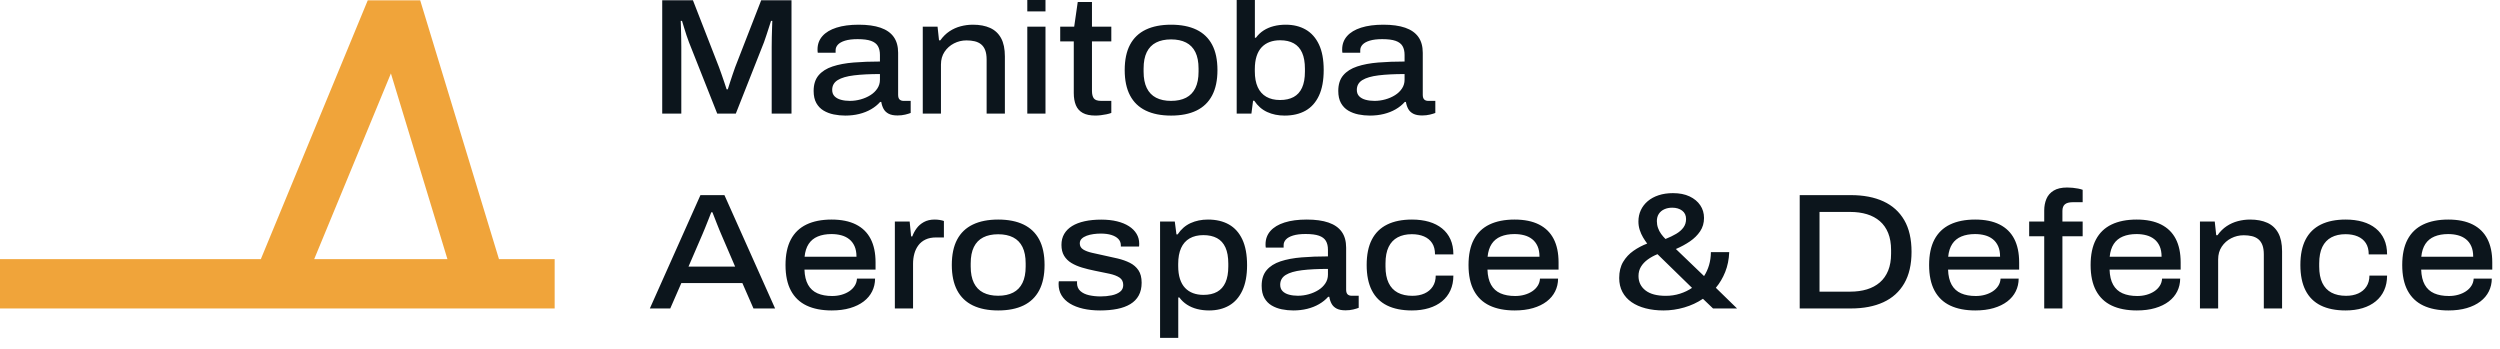
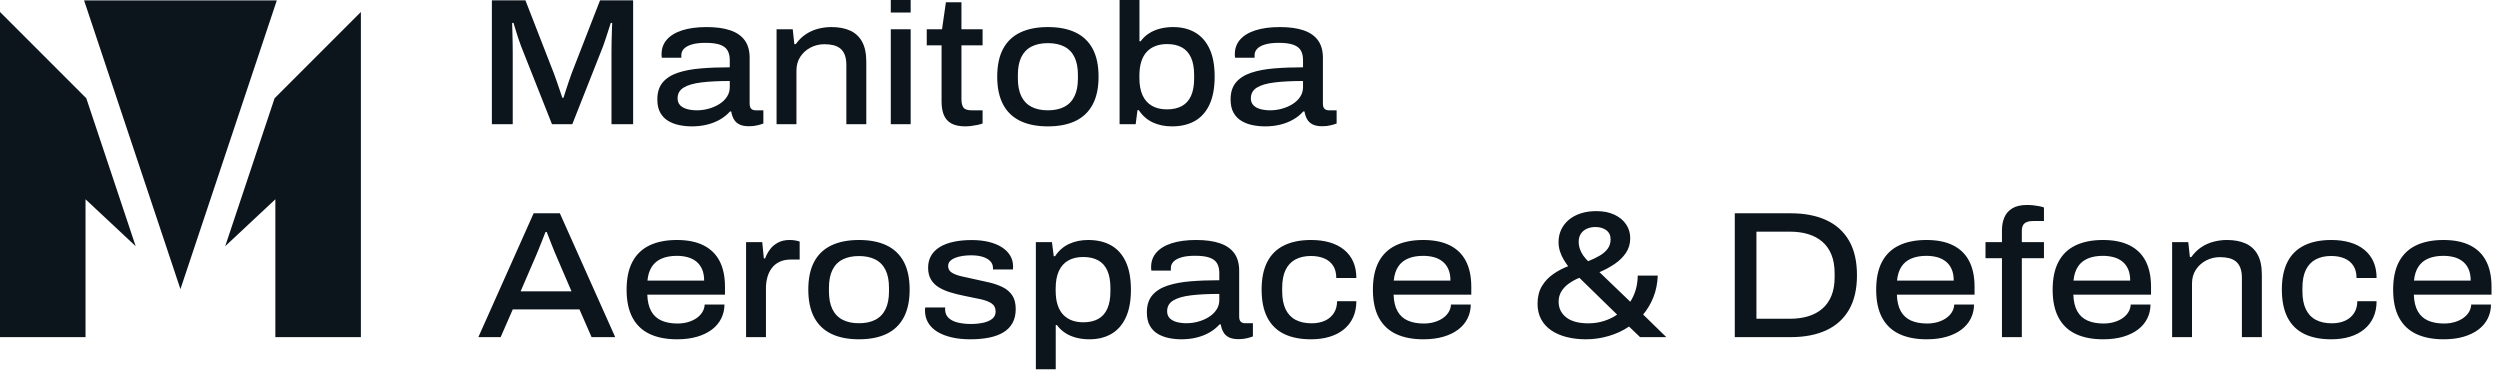
- <svg xmlns="http://www.w3.org/2000/svg" viewBox="0 0 1513.9 210.6" width="1514" height="211" role="img" aria-label="Manitoba Aerospace &amp; Defence">
-   <path fill="#F0A43A" d="M222.70,0.00 L157.95,156.74 L0.00,156.74 L0.00,186.60 L335.88,186.60 L335.88,156.74 L302.16,156.74 L254.45,0.00Z M270.95,156.74 L190.26,156.74 L236.72,44.27Z" />
-   <path fill="#0C151C" d="M401.015 68.6V-0.036H419.611L435.387 40.467Q436.035 42.176 436.882 44.632Q437.729 47.088 438.574 49.543Q439.419 51.997 440.02 53.912H440.723Q441.262 52.158 442.031 49.783Q442.8 47.408 443.639 44.933Q444.478 42.458 445.175 40.523L460.951 -0.036H479.299V68.6H467.302V28.342Q467.302 25.516 467.371 22.323Q467.441 19.13 467.543 16.435Q467.644 13.74 467.681 12.459H466.905Q466.511 13.738 465.743 16.082Q464.974 18.427 464.161 20.948Q463.347 23.47 462.648 25.375L445.582 68.6H434.327L417.224 25.415Q416.48 23.475 415.702 21.146Q414.923 18.816 414.235 16.505Q413.546 14.193 413.007 12.459H412.231Q412.32 14.407 412.383 17.217Q412.446 20.028 412.51 22.951Q412.574 25.873 412.574 28.342V68.6ZM511.857 69.8Q508.338 69.8 504.922 69.11Q501.506 68.42 498.738 66.775Q495.97 65.129 494.338 62.222Q492.707 59.314 492.707 54.867Q492.707 48.963 495.709 45.414Q498.711 41.865 504.144 40.062Q509.578 38.259 516.923 37.662Q524.268 37.065 532.854 37.065V33.084Q532.854 29.811 531.604 27.693Q530.354 25.574 527.429 24.542Q524.505 23.509 519.335 23.509Q514.73 23.509 511.767 24.417Q508.804 25.324 507.407 26.838Q506.009 28.352 506.009 30.252V31.745H495.211Q495.111 31.282 495.087 30.818Q495.063 30.354 495.063 29.727Q495.063 25.031 498.016 21.677Q500.969 18.322 506.552 16.543Q512.135 14.764 520.024 14.764Q527.927 14.764 533.213 16.588Q538.499 18.412 541.185 22.157Q543.87 25.902 543.87 31.784V57.219Q543.87 59.165 544.733 60.031Q545.596 60.897 547.207 60.897H551.474V68.211Q550.256 68.697 548.152 69.211Q546.047 69.725 543.49 69.725Q540.142 69.725 538.118 68.675Q536.094 67.625 535.071 65.765Q534.047 63.905 533.666 61.549H532.969Q530.715 64.108 527.472 65.981Q524.23 67.855 520.279 68.827Q516.329 69.8 511.857 69.8ZM514.61 60.897Q517.955 60.897 521.203 59.991Q524.451 59.086 527.077 57.437Q529.702 55.789 531.278 53.41Q532.854 51.031 532.854 48.112V44.65Q523.618 44.65 517.141 45.437Q510.664 46.223 507.302 48.294Q503.94 50.365 503.94 54.251Q503.94 56.646 505.375 58.106Q506.81 59.566 509.254 60.231Q511.697 60.897 514.61 60.897ZM558.789 68.6V15.964H567.745L568.636 24.234H569.42Q571.836 20.841 574.967 18.761Q578.097 16.681 581.741 15.722Q585.384 14.764 589.171 14.764Q595.253 14.764 599.572 16.72Q603.89 18.675 606.203 22.897Q608.516 27.118 608.516 34.008V68.6H597.461V35.874Q597.461 32.426 596.587 30.178Q595.714 27.931 594.097 26.631Q592.479 25.33 590.228 24.8Q587.976 24.269 585.27 24.269Q581.222 24.269 577.691 26.087Q574.16 27.904 571.983 31.171Q569.806 34.438 569.806 38.891V68.6ZM622.089 6.709V-3.736H633.106V6.709ZM622.089 68.6V15.964H633.106V68.6ZM663.328 69.787Q658.55 69.787 655.668 68.19Q652.786 66.592 651.51 63.526Q650.235 60.46 650.235 56.114V24.867H642.019V15.964H650.487L652.636 1.034H661.252V15.964H672.968V24.867H661.252V54.821Q661.252 57.838 662.362 59.368Q663.473 60.897 666.89 60.897H672.968V68.188Q671.788 68.649 670.079 69.01Q668.371 69.372 666.585 69.58Q664.799 69.787 663.328 69.787ZM709.158 69.8Q700.108 69.8 693.829 66.772Q687.55 63.744 684.313 57.62Q681.076 51.496 681.076 42.264Q681.076 32.931 684.313 26.857Q687.55 20.783 693.829 17.773Q700.108 14.764 709.158 14.764Q718.26 14.764 724.513 17.773Q730.766 20.783 734.003 26.857Q737.24 32.931 737.24 42.264Q737.24 51.496 734.003 57.62Q730.766 63.744 724.513 66.772Q718.26 69.8 709.158 69.8ZM709.158 60.897Q714.524 60.897 718.239 58.974Q721.955 57.05 723.877 53.117Q725.8 49.185 725.8 43.209V41.318Q725.8 35.282 723.877 31.38Q721.955 27.477 718.239 25.572Q714.524 23.667 709.158 23.667Q703.804 23.667 700.083 25.572Q696.361 27.477 694.439 31.38Q692.516 35.282 692.516 41.318V43.209Q692.516 49.185 694.439 53.117Q696.361 57.05 700.083 58.974Q703.804 60.897 709.158 60.897ZM777.902 69.8Q772.058 69.8 767.353 67.642Q762.649 65.483 759.53 60.815H758.805L757.806 68.6H748.889V-3.736H759.906V22.643H760.555Q762.492 19.987 765.214 18.241Q767.936 16.495 771.332 15.629Q774.728 14.764 778.598 14.764Q785.544 14.764 790.696 17.729Q795.848 20.695 798.713 26.75Q801.578 32.805 801.578 42.172Q801.578 51.596 798.709 57.732Q795.84 63.869 790.565 66.834Q785.29 69.8 777.902 69.8ZM775.135 60.373Q779.993 60.373 783.36 58.557Q786.727 56.741 788.468 52.928Q790.21 49.115 790.21 43.176V41.467Q790.21 35.539 788.505 31.731Q786.801 27.922 783.463 26.056Q780.125 24.19 775.166 24.19Q771.688 24.19 768.873 25.234Q766.058 26.277 764.04 28.394Q762.021 30.511 760.945 33.831Q759.869 37.152 759.869 41.702V42.991Q759.869 48.71 761.624 52.566Q763.378 56.422 766.806 58.398Q770.234 60.373 775.135 60.373ZM829.557 69.8Q826.038 69.8 822.622 69.11Q819.206 68.42 816.438 66.775Q813.67 65.129 812.038 62.222Q810.407 59.314 810.407 54.867Q810.407 48.963 813.409 45.414Q816.411 41.865 821.844 40.062Q827.278 38.259 834.623 37.662Q841.968 37.065 850.554 37.065V33.084Q850.554 29.811 849.304 27.693Q848.054 25.574 845.129 24.542Q842.205 23.509 837.035 23.509Q832.43 23.509 829.467 24.417Q826.504 25.324 825.107 26.838Q823.709 28.352 823.709 30.252V31.745H812.911Q812.811 31.282 812.787 30.818Q812.763 30.354 812.763 29.727Q812.763 25.031 815.716 21.677Q818.669 18.322 824.252 16.543Q829.835 14.764 837.724 14.764Q845.627 14.764 850.913 16.588Q856.199 18.412 858.885 22.157Q861.57 25.902 861.57 31.784V57.219Q861.57 59.165 862.433 60.031Q863.296 60.897 864.907 60.897H869.174V68.211Q867.956 68.697 865.852 69.211Q863.747 69.725 861.19 69.725Q857.842 69.725 855.818 68.675Q853.794 67.625 852.771 65.765Q851.747 63.905 851.366 61.549H850.669Q848.415 64.108 845.172 65.981Q841.93 67.855 837.979 68.827Q834.029 69.8 829.557 69.8ZM832.31 60.897Q835.655 60.897 838.903 59.991Q842.151 59.086 844.777 57.437Q847.402 55.789 848.978 53.41Q850.554 51.031 850.554 48.112V44.65Q841.318 44.65 834.841 45.437Q828.364 46.223 825.002 48.294Q821.64 50.365 821.64 54.251Q821.64 56.646 823.075 58.106Q824.51 59.566 826.954 60.231Q829.397 60.897 832.31 60.897Z M393.522 186.6 424.16 117.964H438.689L469.367 186.6H456.271L449.554 171.231H412.585L405.882 186.6ZM416.935 161.232H445.154L436.797 141.8Q436.338 140.754 435.596 138.956Q434.853 137.159 434.06 135.12Q433.267 133.081 432.546 131.234Q431.824 129.387 431.409 128.345H430.727Q429.947 130.367 428.905 132.991Q427.863 135.614 426.9 138.006Q425.938 140.399 425.304 141.836ZM503.647 187.8Q494.687 187.8 488.445 184.844Q482.203 181.888 478.939 175.782Q475.676 169.677 475.676 160.3Q475.676 150.956 478.897 144.864Q482.119 138.771 488.356 135.768Q494.593 132.764 503.566 132.764Q512.402 132.764 518.334 135.745Q524.266 138.727 527.235 144.486Q530.203 150.246 530.203 158.69V163.067H487.149Q487.337 168.697 489.33 172.249Q491.323 175.801 495.02 177.428Q498.716 179.054 503.939 179.054Q506.914 179.054 509.56 178.31Q512.206 177.565 514.262 176.2Q516.318 174.835 517.568 172.879Q518.817 170.923 518.951 168.516H529.912Q529.888 172.693 528.139 176.23Q526.39 179.767 523.024 182.348Q519.658 184.929 514.778 186.365Q509.897 187.8 503.647 187.8ZM487.228 155.26H518.65Q518.65 151.486 517.478 148.882Q516.307 146.278 514.233 144.643Q512.159 143.008 509.42 142.278Q506.681 141.549 503.494 141.549Q498.734 141.549 495.209 143.02Q491.684 144.491 489.687 147.538Q487.691 150.585 487.228 155.26ZM541.889 186.6V133.964H550.858L551.736 142.973H552.448Q553.352 140.447 555.037 138.117Q556.722 135.786 559.456 134.275Q562.189 132.764 565.993 132.764Q567.629 132.764 569.122 133.015Q570.615 133.267 571.59 133.627V143.593H566.865Q563.129 143.593 560.478 144.847Q557.827 146.101 556.148 148.34Q554.469 150.58 553.687 153.441Q552.906 156.303 552.906 159.515V186.6ZM604.458 187.8Q595.408 187.8 589.129 184.772Q582.85 181.744 579.613 175.62Q576.376 169.496 576.376 160.264Q576.376 150.931 579.613 144.857Q582.85 138.783 589.129 135.773Q595.408 132.764 604.458 132.764Q613.56 132.764 619.813 135.773Q626.066 138.783 629.303 144.857Q632.54 150.931 632.54 160.264Q632.54 169.496 629.303 175.62Q626.066 181.744 619.813 184.772Q613.56 187.8 604.458 187.8ZM604.458 178.897Q609.824 178.897 613.539 176.974Q617.255 175.05 619.177 171.117Q621.1 167.185 621.1 161.209V159.318Q621.1 153.282 619.177 149.38Q617.255 145.477 613.539 143.572Q609.824 141.667 604.458 141.667Q599.104 141.667 595.383 143.572Q591.661 145.477 589.739 149.38Q587.816 153.282 587.816 159.318V161.209Q587.816 167.185 589.739 171.117Q591.661 175.05 595.383 176.974Q599.104 178.897 604.458 178.897ZM666.153 187.8Q660.494 187.8 655.858 186.732Q651.223 185.664 647.914 183.639Q644.606 181.615 642.824 178.647Q641.043 175.678 641.043 171.827Q641.043 171.34 641.087 170.904Q641.13 170.468 641.191 170.146H652.249Q652.237 170.372 652.213 170.663Q652.189 170.954 652.189 171.191Q652.228 174.267 654.23 176.057Q656.231 177.847 659.495 178.578Q662.758 179.309 666.473 179.309Q670.051 179.309 673.172 178.66Q676.294 178.011 678.241 176.505Q680.187 174.999 680.187 172.43Q680.187 169.418 677.962 167.92Q675.737 166.423 671.841 165.571Q667.944 164.718 662.932 163.741Q658.868 162.925 655.222 161.831Q651.576 160.738 648.777 159.044Q645.978 157.351 644.376 154.694Q642.775 152.037 642.775 148.122Q642.775 144.307 644.444 141.456Q646.113 138.604 649.226 136.685Q652.339 134.766 656.804 133.784Q661.268 132.803 666.871 132.803Q672.212 132.803 676.428 133.834Q680.645 134.865 683.643 136.789Q686.641 138.712 688.249 141.398Q689.857 144.083 689.857 147.318Q689.857 147.823 689.837 148.305Q689.818 148.788 689.757 149.117H678.738V148.436Q678.738 146.086 677.231 144.511Q675.724 142.936 673.026 142.096Q670.328 141.255 666.572 141.255Q664.376 141.255 662.125 141.565Q659.873 141.876 658.012 142.571Q656.151 143.267 655.015 144.379Q653.878 145.492 653.878 147.196Q653.878 149.582 655.922 150.863Q657.965 152.145 661.317 152.903Q664.669 153.66 668.549 154.502Q672.786 155.371 676.861 156.35Q680.935 157.328 684.195 158.959Q687.455 160.589 689.393 163.451Q691.331 166.313 691.331 171.002Q691.331 175.538 689.558 178.751Q687.784 181.964 684.485 183.957Q681.186 185.95 676.541 186.875Q671.896 187.8 666.153 187.8ZM702.489 204.409V133.964H711.406L712.405 141.749H713.13Q716.249 137.069 720.96 134.916Q725.67 132.764 731.502 132.764Q738.89 132.764 744.165 135.729Q749.44 138.695 752.309 144.807Q755.178 150.92 755.178 160.392Q755.178 169.659 752.313 175.764Q749.448 181.869 744.296 184.834Q739.144 187.8 732.198 187.8Q728.328 187.8 724.932 186.934Q721.536 186.069 718.814 184.311Q716.092 182.552 714.155 179.921H713.506V204.409ZM728.766 178.373Q733.725 178.373 737.063 176.507Q740.401 174.641 742.105 170.822Q743.81 167.003 743.81 161.176V159.467Q743.81 153.463 742.068 149.643Q740.327 145.823 736.96 144.007Q733.593 142.19 728.735 142.19Q723.834 142.19 720.406 144.16Q716.978 146.129 715.224 150.005Q713.469 153.882 713.469 159.652V160.901Q713.469 165.415 714.545 168.734Q715.621 172.052 717.64 174.169Q719.658 176.286 722.473 177.33Q725.288 178.373 728.766 178.373ZM783.157 187.8Q779.638 187.8 776.222 187.11Q772.806 186.42 770.038 184.775Q767.27 183.129 765.638 180.222Q764.007 177.314 764.007 172.867Q764.007 166.963 767.009 163.414Q770.011 159.865 775.444 158.062Q780.878 156.259 788.223 155.662Q795.568 155.065 804.154 155.065V151.084Q804.154 147.811 802.904 145.693Q801.654 143.574 798.729 142.542Q795.805 141.509 790.635 141.509Q786.03 141.509 783.067 142.417Q780.104 143.324 778.707 144.838Q777.309 146.352 777.309 148.252V149.745H766.511Q766.411 149.282 766.387 148.818Q766.363 148.354 766.363 147.727Q766.363 143.031 769.316 139.677Q772.269 136.322 777.852 134.543Q783.435 132.764 791.324 132.764Q799.227 132.764 804.513 134.588Q809.799 136.412 812.485 140.157Q815.17 143.902 815.17 149.784V175.219Q815.17 177.165 816.033 178.031Q816.896 178.897 818.507 178.897H822.774V186.211Q821.556 186.697 819.452 187.211Q817.347 187.725 814.79 187.725Q811.442 187.725 809.418 186.675Q807.394 185.625 806.371 183.765Q805.347 181.905 804.966 179.549H804.269Q802.015 182.108 798.772 183.981Q795.53 185.855 791.579 186.827Q787.629 187.8 783.157 187.8ZM785.91 178.897Q789.255 178.897 792.503 177.991Q795.751 177.086 798.377 175.437Q801.002 173.789 802.578 171.41Q804.154 169.031 804.154 166.112V162.65Q794.918 162.65 788.441 163.437Q781.964 164.223 778.602 166.294Q775.24 168.365 775.24 172.251Q775.24 174.646 776.675 176.106Q778.11 177.566 780.554 178.231Q782.997 178.897 785.91 178.897ZM854.965 187.8Q846.04 187.8 839.936 184.784Q833.832 181.768 830.716 175.638Q827.6 169.507 827.6 160.264Q827.6 150.994 830.729 144.908Q833.859 138.821 839.988 135.792Q846.116 132.764 855.029 132.764Q860.73 132.764 865.335 134.107Q869.94 135.451 873.266 138.144Q876.592 140.837 878.348 144.761Q880.104 148.685 880.104 153.844H868.986Q868.986 149.683 867.219 146.996Q865.453 144.31 862.299 142.969Q859.145 141.627 854.925 141.627Q849.96 141.627 846.383 143.527Q842.805 145.427 840.903 149.323Q839.001 153.219 839.001 159.358V161.209Q839.001 167.185 840.896 171.137Q842.791 175.089 846.431 177.013Q850.071 178.936 855.278 178.936Q859.46 178.936 862.614 177.521Q865.768 176.105 867.592 173.343Q869.415 170.581 869.415 166.695H880.104Q880.104 171.685 878.324 175.615Q876.544 179.544 873.244 182.258Q869.944 184.971 865.312 186.386Q860.68 187.8 854.965 187.8ZM917.247 187.8Q908.287 187.8 902.045 184.844Q895.803 181.888 892.539 175.782Q889.276 169.677 889.276 160.3Q889.276 150.956 892.497 144.864Q895.719 138.771 901.956 135.768Q908.193 132.764 917.166 132.764Q926.002 132.764 931.934 135.745Q937.866 138.727 940.835 144.486Q943.803 150.246 943.803 158.69V163.067H900.749Q900.937 168.697 902.93 172.249Q904.923 175.801 908.62 177.428Q912.316 179.054 917.539 179.054Q920.514 179.054 923.16 178.31Q925.806 177.565 927.862 176.2Q929.918 174.835 931.168 172.879Q932.417 170.923 932.551 168.516H943.512Q943.488 172.693 941.739 176.23Q939.99 179.767 936.624 182.348Q933.258 184.929 928.378 186.365Q923.497 187.8 917.247 187.8ZM900.828 155.26H932.25Q932.25 151.486 931.078 148.882Q929.907 146.278 927.833 144.643Q925.759 143.008 923.02 142.278Q920.281 141.549 917.094 141.549Q912.334 141.549 908.809 143.02Q905.284 144.491 903.287 147.538Q901.291 150.585 900.828 155.26ZM1007.369 187.8Q1001.46 187.8 996.516 186.521Q991.572 185.243 988 182.766Q984.427 180.288 982.475 176.611Q980.523 172.934 980.523 168.16Q980.523 162.39 982.906 158.393Q985.289 154.397 989.156 151.694Q993.023 148.991 997.472 147.304Q996.192 145.622 994.966 143.561Q993.74 141.5 992.952 139.058Q992.163 136.616 992.163 133.931Q992.163 130.201 993.613 127.085Q995.062 123.969 997.788 121.642Q1000.514 119.314 1004.399 118.039Q1008.284 116.764 1013.078 116.764Q1018.951 116.764 1023.135 118.741Q1027.318 120.718 1029.602 124.095Q1031.887 127.472 1031.887 131.782Q1031.887 136.365 1029.53 139.874Q1027.173 143.383 1023.32 146.005Q1019.468 148.626 1014.842 150.594L1031.909 166.99Q1033.864 163.993 1034.937 160.341Q1036.01 156.689 1036.05 152.507H1047.151Q1046.88 159.103 1044.713 164.508Q1042.546 169.913 1039.045 174.079L1051.885 186.6H1037.347L1031.23 180.742Q1026.11 184.188 1019.907 185.994Q1013.705 187.8 1007.369 187.8ZM1008.734 178.95Q1013.247 178.95 1017.33 177.65Q1021.414 176.35 1024.627 174.127L1003.706 153.723Q1000.442 155.044 997.816 156.947Q995.19 158.849 993.7 161.32Q992.209 163.791 992.209 166.942Q992.209 172.341 996.405 175.646Q1000.6 178.95 1008.734 178.95ZM1008.551 144.526Q1012.207 143.079 1015.017 141.416Q1017.828 139.754 1019.421 137.569Q1021.014 135.385 1021.014 132.438Q1021.014 129.153 1018.648 127.364Q1016.282 125.574 1012.615 125.574Q1009.971 125.574 1007.852 126.527Q1005.733 127.481 1004.532 129.294Q1003.332 131.107 1003.332 133.713Q1003.332 135.898 1004.03 137.868Q1004.728 139.839 1005.928 141.486Q1007.127 143.134 1008.551 144.526ZM1089.831 186.6V117.964H1120.784Q1132.306 117.964 1140.519 121.747Q1148.733 125.53 1153.142 133.122Q1157.551 140.714 1157.551 152.3Q1157.551 163.785 1153.142 171.403Q1148.733 179.021 1140.519 182.811Q1132.306 186.6 1120.784 186.6ZM1101.829 176.416H1120.443Q1125.994 176.416 1130.535 175.034Q1135.075 173.653 1138.349 170.836Q1141.623 168.019 1143.394 163.673Q1145.164 159.328 1145.164 153.413V151.241Q1145.164 145.249 1143.394 140.897Q1141.623 136.545 1138.355 133.728Q1135.088 130.911 1130.547 129.529Q1126.007 128.148 1120.443 128.148H1101.829ZM1196.163 187.8Q1187.204 187.8 1180.961 184.844Q1174.719 181.888 1171.456 175.782Q1168.192 169.677 1168.192 160.3Q1168.192 150.956 1171.414 144.864Q1174.635 138.771 1180.872 135.768Q1187.109 132.764 1196.083 132.764Q1204.919 132.764 1210.851 135.745Q1216.783 138.727 1219.751 144.486Q1222.719 150.246 1222.719 158.69V163.067H1179.666Q1179.853 168.697 1181.847 172.249Q1183.84 175.801 1187.536 177.428Q1191.232 179.054 1196.456 179.054Q1199.43 179.054 1202.076 178.31Q1204.722 177.565 1206.779 176.2Q1208.835 174.835 1210.084 172.879Q1211.334 170.923 1211.467 168.516H1222.429Q1222.405 172.693 1220.655 176.23Q1218.906 179.767 1215.541 182.348Q1212.175 184.929 1207.294 186.365Q1202.414 187.8 1196.163 187.8ZM1179.744 155.26H1211.167Q1211.167 151.486 1209.995 148.882Q1208.823 146.278 1206.749 144.643Q1204.675 143.008 1201.936 142.278Q1199.197 141.549 1196.01 141.549Q1191.25 141.549 1187.725 143.02Q1184.2 144.491 1182.204 147.538Q1180.207 150.585 1179.744 155.26ZM1237.9 186.6V142.867H1228.783V133.964H1237.9V127.243Q1237.9 123.432 1239.219 120.276Q1240.537 117.121 1243.598 115.238Q1246.659 113.355 1251.827 113.355Q1253.494 113.355 1255.19 113.53Q1256.885 113.704 1258.428 114Q1259.971 114.296 1261.177 114.744V122.258H1255.214Q1251.927 122.258 1250.421 123.535Q1248.916 124.813 1248.916 127.505V133.964H1261.177V142.867H1248.916V186.6ZM1293.963 187.8Q1285.004 187.8 1278.761 184.844Q1272.519 181.888 1269.256 175.782Q1265.992 169.677 1265.992 160.3Q1265.992 150.956 1269.214 144.864Q1272.435 138.771 1278.672 135.768Q1284.909 132.764 1293.883 132.764Q1302.719 132.764 1308.651 135.745Q1314.583 138.727 1317.551 144.486Q1320.519 150.246 1320.519 158.69V163.067H1277.466Q1277.653 168.697 1279.647 172.249Q1281.64 175.801 1285.336 177.428Q1289.032 179.054 1294.256 179.054Q1297.23 179.054 1299.876 178.31Q1302.522 177.565 1304.579 176.2Q1306.635 174.835 1307.884 172.879Q1309.134 170.923 1309.267 168.516H1320.229Q1320.205 172.693 1318.455 176.23Q1316.706 179.767 1313.341 182.348Q1309.975 184.929 1305.094 186.365Q1300.214 187.8 1293.963 187.8ZM1277.544 155.26H1308.967Q1308.967 151.486 1307.795 148.882Q1306.623 146.278 1304.549 144.643Q1302.475 143.008 1299.736 142.278Q1296.997 141.549 1293.81 141.549Q1289.05 141.549 1285.525 143.02Q1282 144.491 1280.004 147.538Q1278.007 150.585 1277.544 155.26ZM1332.206 186.6V133.964H1341.161L1342.053 142.234H1342.837Q1345.252 138.841 1348.383 136.761Q1351.514 134.681 1355.157 133.722Q1358.8 132.764 1362.588 132.764Q1368.67 132.764 1372.988 134.72Q1377.306 136.675 1379.619 140.897Q1381.933 145.118 1381.933 152.008V186.6H1370.877V153.874Q1370.877 150.426 1370.004 148.178Q1369.13 145.931 1367.513 144.631Q1365.896 143.33 1363.644 142.8Q1361.392 142.269 1358.687 142.269Q1354.639 142.269 1351.108 144.087Q1347.577 145.904 1345.4 149.171Q1343.222 152.438 1343.222 156.891V186.6ZM1420.382 187.8Q1411.456 187.8 1405.352 184.784Q1399.249 181.768 1396.132 175.638Q1393.016 169.507 1393.016 160.264Q1393.016 150.994 1396.146 144.908Q1399.275 138.821 1405.404 135.792Q1411.533 132.764 1420.445 132.764Q1426.146 132.764 1430.751 134.107Q1435.357 135.451 1438.683 138.144Q1442.009 140.837 1443.765 144.761Q1445.521 148.685 1445.521 153.844H1434.402Q1434.402 149.683 1432.636 146.996Q1430.869 144.31 1427.715 142.969Q1424.561 141.627 1420.341 141.627Q1415.376 141.627 1411.799 143.527Q1408.222 145.427 1406.319 149.323Q1404.417 153.219 1404.417 159.358V161.209Q1404.417 167.185 1406.312 171.137Q1408.208 175.089 1411.848 177.013Q1415.488 178.936 1420.694 178.936Q1424.876 178.936 1428.031 177.521Q1431.185 176.105 1433.008 173.343Q1434.831 170.581 1434.831 166.695H1445.521Q1445.521 171.685 1443.741 175.615Q1441.961 179.544 1438.66 182.258Q1435.36 184.971 1430.728 186.386Q1426.097 187.8 1420.382 187.8ZM1482.663 187.8Q1473.704 187.8 1467.461 184.844Q1461.219 181.888 1457.956 175.782Q1454.692 169.677 1454.692 160.3Q1454.692 150.956 1457.914 144.864Q1461.135 138.771 1467.372 135.768Q1473.609 132.764 1482.583 132.764Q1491.419 132.764 1497.351 135.745Q1503.283 138.727 1506.251 144.486Q1509.219 150.246 1509.219 158.69V163.067H1466.166Q1466.353 168.697 1468.347 172.249Q1470.34 175.801 1474.036 177.428Q1477.732 179.054 1482.956 179.054Q1485.93 179.054 1488.576 178.31Q1491.222 177.565 1493.279 176.2Q1495.335 174.835 1496.584 172.879Q1497.834 170.923 1497.967 168.516H1508.929Q1508.905 172.693 1507.155 176.23Q1505.406 179.767 1502.041 182.348Q1498.675 184.929 1493.794 186.365Q1488.914 187.8 1482.663 187.8ZM1466.244 155.26H1497.667Q1497.667 151.486 1496.495 148.882Q1495.323 146.278 1493.249 144.643Q1491.175 143.008 1488.436 142.278Q1485.697 141.549 1482.51 141.549Q1477.75 141.549 1474.225 143.02Q1470.7 144.491 1468.704 147.538Q1466.707 150.585 1466.244 155.26Z" />
+ <svg xmlns="http://www.w3.org/2000/svg" viewBox="0 0 1385.5 210.6" width="1385" height="211" role="img" aria-label="Manitoba Aerospace &amp; Defence">
+   <path fill="#0C151C" d="M46.60,0.00 L153.40,0.00 L100.00,160.00Z M0.00,6.40 L47.83,54.23 L75.19,136.20 L47.40,110.20 L47.40,186.60 L0.00,186.60Z M200.00,6.40 L152.17,54.23 L124.81,136.20 L152.60,110.20 L152.60,186.60 L200.00,186.60Z" />
+   <path fill="#0C151C" d="M272.599 68.6V-0.036H291.195L306.971 40.467Q307.619 42.176 308.466 44.632Q309.313 47.088 310.158 49.543Q311.003 51.997 311.604 53.912H312.307Q312.846 52.158 313.615 49.783Q314.384 47.408 315.223 44.933Q316.062 42.458 316.759 40.523L332.535 -0.036H350.883V68.6H338.886V28.342Q338.886 25.516 338.955 22.323Q339.025 19.13 339.127 16.435Q339.228 13.74 339.265 12.459H338.489Q338.095 13.738 337.327 16.082Q336.558 18.427 335.745 20.948Q334.931 23.47 334.232 25.375L317.166 68.6H305.911L288.808 25.415Q288.064 23.475 287.286 21.146Q286.507 18.816 285.819 16.505Q285.13 14.193 284.591 12.459H283.815Q283.904 14.407 283.967 17.217Q284.03 20.028 284.094 22.951Q284.158 25.873 284.158 28.342V68.6ZM383.441 69.8Q379.922 69.8 376.506 69.11Q373.09 68.42 370.322 66.775Q367.554 65.129 365.922 62.222Q364.291 59.314 364.291 54.867Q364.291 48.963 367.293 45.414Q370.295 41.865 375.728 40.062Q381.162 38.259 388.507 37.662Q395.852 37.065 404.438 37.065V33.084Q404.438 29.811 403.188 27.693Q401.938 25.574 399.013 24.542Q396.089 23.509 390.919 23.509Q386.314 23.509 383.351 24.417Q380.388 25.324 378.991 26.838Q377.593 28.352 377.593 30.252V31.745H366.795Q366.695 31.282 366.671 30.818Q366.647 30.354 366.647 29.727Q366.647 25.031 369.6 21.677Q372.553 18.322 378.136 16.543Q383.719 14.764 391.608 14.764Q399.511 14.764 404.797 16.588Q410.083 18.412 412.769 22.157Q415.454 25.902 415.454 31.784V57.219Q415.454 59.165 416.317 60.031Q417.18 60.897 418.791 60.897H423.058V68.211Q421.84 68.697 419.736 69.211Q417.631 69.725 415.074 69.725Q411.726 69.725 409.702 68.675Q407.678 67.625 406.655 65.765Q405.631 63.905 405.25 61.549H404.553Q402.299 64.108 399.056 65.981Q395.814 67.855 391.863 68.827Q387.913 69.8 383.441 69.8ZM386.194 60.897Q389.539 60.897 392.787 59.991Q396.035 59.086 398.661 57.437Q401.286 55.789 402.862 53.41Q404.438 51.031 404.438 48.112V44.65Q395.202 44.65 388.725 45.437Q382.248 46.223 378.886 48.294Q375.524 50.365 375.524 54.251Q375.524 56.646 376.959 58.106Q378.394 59.566 380.838 60.231Q383.281 60.897 386.194 60.897ZM430.373 68.6V15.964H439.329L440.22 24.234H441.004Q443.42 20.841 446.551 18.761Q449.681 16.681 453.325 15.722Q456.968 14.764 460.755 14.764Q466.837 14.764 471.156 16.72Q475.474 18.675 477.787 22.897Q480.1 27.118 480.1 34.008V68.6H469.045V35.874Q469.045 32.426 468.171 30.178Q467.298 27.931 465.681 26.631Q464.063 25.33 461.812 24.8Q459.56 24.269 456.854 24.269Q452.806 24.269 449.275 26.087Q445.744 27.904 443.567 31.171Q441.39 34.438 441.39 38.891V68.6ZM493.673 6.709V-3.736H504.69V6.709ZM493.673 68.6V15.964H504.69V68.6ZM534.912 69.787Q530.134 69.787 527.252 68.19Q524.37 66.592 523.094 63.526Q521.819 60.46 521.819 56.114V24.867H513.603V15.964H522.071L524.22 1.034H532.836V15.964H544.552V24.867H532.836V54.821Q532.836 57.838 533.946 59.368Q535.057 60.897 538.474 60.897H544.552V68.188Q543.372 68.649 541.663 69.01Q539.955 69.372 538.169 69.58Q536.383 69.787 534.912 69.787ZM580.742 69.8Q571.692 69.8 565.413 66.772Q559.134 63.744 555.897 57.62Q552.66 51.496 552.66 42.264Q552.66 32.931 555.897 26.857Q559.134 20.783 565.413 17.773Q571.692 14.764 580.742 14.764Q589.844 14.764 596.097 17.773Q602.35 20.783 605.587 26.857Q608.824 32.931 608.824 42.264Q608.824 51.496 605.587 57.62Q602.35 63.744 596.097 66.772Q589.844 69.8 580.742 69.8ZM580.742 60.897Q586.108 60.897 589.823 58.974Q593.539 57.05 595.461 53.117Q597.384 49.185 597.384 43.209V41.318Q597.384 35.282 595.461 31.38Q593.539 27.477 589.823 25.572Q586.108 23.667 580.742 23.667Q575.388 23.667 571.667 25.572Q567.945 27.477 566.023 31.38Q564.1 35.282 564.1 41.318V43.209Q564.1 49.185 566.023 53.117Q567.945 57.05 571.667 58.974Q575.388 60.897 580.742 60.897ZM649.486 69.8Q643.642 69.8 638.937 67.642Q634.233 65.483 631.114 60.815H630.389L629.39 68.6H620.473V-3.736H631.49V22.643H632.139Q634.076 19.987 636.798 18.241Q639.52 16.495 642.916 15.629Q646.312 14.764 650.182 14.764Q657.128 14.764 662.28 17.729Q667.432 20.695 670.297 26.75Q673.162 32.805 673.162 42.172Q673.162 51.596 670.293 57.732Q667.424 63.869 662.149 66.834Q656.874 69.8 649.486 69.8ZM646.719 60.373Q651.577 60.373 654.944 58.557Q658.311 56.741 660.052 52.928Q661.794 49.115 661.794 43.176V41.467Q661.794 35.539 660.089 31.731Q658.385 27.922 655.047 26.056Q651.709 24.19 646.75 24.19Q643.272 24.19 640.457 25.234Q637.642 26.277 635.624 28.394Q633.605 30.511 632.529 33.831Q631.453 37.152 631.453 41.702V42.991Q631.453 48.71 633.208 52.566Q634.962 56.422 638.39 58.398Q641.818 60.373 646.719 60.373ZM701.141 69.8Q697.622 69.8 694.206 69.11Q690.79 68.42 688.022 66.775Q685.254 65.129 683.622 62.222Q681.991 59.314 681.991 54.867Q681.991 48.963 684.993 45.414Q687.995 41.865 693.428 40.062Q698.862 38.259 706.207 37.662Q713.552 37.065 722.138 37.065V33.084Q722.138 29.811 720.888 27.693Q719.638 25.574 716.713 24.542Q713.789 23.509 708.619 23.509Q704.014 23.509 701.051 24.417Q698.088 25.324 696.691 26.838Q695.293 28.352 695.293 30.252V31.745H684.495Q684.395 31.282 684.371 30.818Q684.347 30.354 684.347 29.727Q684.347 25.031 687.3 21.677Q690.253 18.322 695.836 16.543Q701.419 14.764 709.308 14.764Q717.211 14.764 722.497 16.588Q727.783 18.412 730.469 22.157Q733.154 25.902 733.154 31.784V57.219Q733.154 59.165 734.017 60.031Q734.88 60.897 736.491 60.897H740.758V68.211Q739.54 68.697 737.436 69.211Q735.331 69.725 732.774 69.725Q729.426 69.725 727.402 68.675Q725.378 67.625 724.355 65.765Q723.331 63.905 722.95 61.549H722.253Q719.999 64.108 716.756 65.981Q713.514 67.855 709.563 68.827Q705.613 69.8 701.141 69.8ZM703.894 60.897Q707.239 60.897 710.487 59.991Q713.735 59.086 716.361 57.437Q718.986 55.789 720.562 53.41Q722.138 51.031 722.138 48.112V44.65Q712.902 44.65 706.425 45.437Q699.948 46.223 696.586 48.294Q693.224 50.365 693.224 54.251Q693.224 56.646 694.659 58.106Q696.094 59.566 698.538 60.231Q700.981 60.897 703.894 60.897Z M265.106 186.6 295.744 117.964H310.273L340.951 186.6H327.855L321.138 171.231H284.169L277.466 186.6ZM288.519 161.232H316.738L308.381 141.8Q307.922 140.754 307.18 138.956Q306.437 137.159 305.644 135.12Q304.851 133.081 304.13 131.234Q303.408 129.387 302.993 128.345H302.311Q301.531 130.367 300.489 132.991Q299.447 135.614 298.484 138.006Q297.522 140.399 296.888 141.836ZM375.231 187.8Q366.271 187.8 360.029 184.844Q353.787 181.888 350.523 175.782Q347.26 169.677 347.26 160.3Q347.26 150.956 350.481 144.864Q353.703 138.771 359.94 135.768Q366.177 132.764 375.15 132.764Q383.986 132.764 389.918 135.745Q395.85 138.727 398.819 144.486Q401.787 150.246 401.787 158.69V163.067H358.733Q358.921 168.697 360.914 172.249Q362.907 175.801 366.604 177.428Q370.3 179.054 375.523 179.054Q378.498 179.054 381.144 178.31Q383.79 177.565 385.846 176.2Q387.902 174.835 389.152 172.879Q390.401 170.923 390.535 168.516H401.496Q401.472 172.693 399.723 176.23Q397.974 179.767 394.608 182.348Q391.242 184.929 386.362 186.365Q381.481 187.8 375.231 187.8ZM358.812 155.26H390.234Q390.234 151.486 389.062 148.882Q387.891 146.278 385.817 144.643Q383.743 143.008 381.004 142.278Q378.265 141.549 375.078 141.549Q370.318 141.549 366.793 143.02Q363.268 144.491 361.271 147.538Q359.275 150.585 358.812 155.26ZM413.473 186.6V133.964H422.442L423.32 142.973H424.032Q424.936 140.447 426.621 138.117Q428.306 135.786 431.04 134.275Q433.773 132.764 437.577 132.764Q439.213 132.764 440.706 133.015Q442.199 133.267 443.174 133.627V143.593H438.449Q434.713 143.593 432.062 144.847Q429.411 146.101 427.732 148.34Q426.053 150.58 425.271 153.441Q424.49 156.303 424.49 159.515V186.6ZM476.042 187.8Q466.992 187.8 460.713 184.772Q454.434 181.744 451.197 175.62Q447.96 169.496 447.96 160.264Q447.96 150.931 451.197 144.857Q454.434 138.783 460.713 135.773Q466.992 132.764 476.042 132.764Q485.144 132.764 491.397 135.773Q497.65 138.783 500.887 144.857Q504.124 150.931 504.124 160.264Q504.124 169.496 500.887 175.62Q497.65 181.744 491.397 184.772Q485.144 187.8 476.042 187.8ZM476.042 178.897Q481.408 178.897 485.123 176.974Q488.839 175.05 490.761 171.117Q492.684 167.185 492.684 161.209V159.318Q492.684 153.282 490.761 149.38Q488.839 145.477 485.123 143.572Q481.408 141.667 476.042 141.667Q470.688 141.667 466.967 143.572Q463.245 145.477 461.323 149.38Q459.4 153.282 459.4 159.318V161.209Q459.4 167.185 461.323 171.117Q463.245 175.05 466.967 176.974Q470.688 178.897 476.042 178.897ZM537.737 187.8Q532.078 187.8 527.442 186.732Q522.807 185.664 519.498 183.639Q516.19 181.615 514.408 178.647Q512.627 175.678 512.627 171.827Q512.627 171.34 512.671 170.904Q512.714 170.468 512.775 170.146H523.833Q523.821 170.372 523.797 170.663Q523.773 170.954 523.773 171.191Q523.812 174.267 525.814 176.057Q527.815 177.847 531.079 178.578Q534.342 179.309 538.057 179.309Q541.635 179.309 544.756 178.66Q547.878 178.011 549.825 176.505Q551.771 174.999 551.771 172.43Q551.771 169.418 549.546 167.92Q547.321 166.423 543.425 165.571Q539.528 164.718 534.516 163.741Q530.452 162.925 526.806 161.831Q523.16 160.738 520.361 159.044Q517.562 157.351 515.96 154.694Q514.359 152.037 514.359 148.122Q514.359 144.307 516.028 141.456Q517.697 138.604 520.81 136.685Q523.923 134.766 528.388 133.784Q532.852 132.803 538.455 132.803Q543.796 132.803 548.012 133.834Q552.229 134.865 555.227 136.789Q558.225 138.712 559.833 141.398Q561.441 144.083 561.441 147.318Q561.441 147.823 561.421 148.305Q561.402 148.788 561.341 149.117H550.322V148.436Q550.322 146.086 548.815 144.511Q547.308 142.936 544.61 142.096Q541.912 141.255 538.156 141.255Q535.96 141.255 533.709 141.565Q531.457 141.876 529.596 142.571Q527.735 143.267 526.599 144.379Q525.462 145.492 525.462 147.196Q525.462 149.582 527.506 150.863Q529.549 152.145 532.901 152.903Q536.253 153.66 540.133 154.502Q544.37 155.371 548.445 156.35Q552.519 157.328 555.779 158.959Q559.039 160.589 560.977 163.451Q562.915 166.313 562.915 171.002Q562.915 175.538 561.142 178.751Q559.368 181.964 556.069 183.957Q552.77 185.95 548.125 186.875Q543.48 187.8 537.737 187.8ZM574.073 204.409V133.964H582.99L583.989 141.749H584.714Q587.833 137.069 592.544 134.916Q597.254 132.764 603.086 132.764Q610.474 132.764 615.749 135.729Q621.024 138.695 623.893 144.807Q626.762 150.92 626.762 160.392Q626.762 169.659 623.897 175.764Q621.032 181.869 615.88 184.834Q610.728 187.8 603.782 187.8Q599.912 187.8 596.516 186.934Q593.12 186.069 590.398 184.311Q587.676 182.552 585.739 179.921H585.09V204.409ZM600.35 178.373Q605.309 178.373 608.647 176.507Q611.985 174.641 613.689 170.822Q615.394 167.003 615.394 161.176V159.467Q615.394 153.463 613.652 149.643Q611.911 145.823 608.544 144.007Q605.177 142.19 600.319 142.19Q595.418 142.19 591.99 144.16Q588.562 146.129 586.808 150.005Q585.053 153.882 585.053 159.652V160.901Q585.053 165.415 586.129 168.734Q587.205 172.052 589.224 174.169Q591.242 176.286 594.057 177.33Q596.872 178.373 600.35 178.373ZM654.741 187.8Q651.222 187.8 647.806 187.11Q644.39 186.42 641.622 184.775Q638.854 183.129 637.222 180.222Q635.591 177.314 635.591 172.867Q635.591 166.963 638.593 163.414Q641.595 159.865 647.028 158.062Q652.462 156.259 659.807 155.662Q667.152 155.065 675.738 155.065V151.084Q675.738 147.811 674.488 145.693Q673.238 143.574 670.313 142.542Q667.389 141.509 662.219 141.509Q657.614 141.509 654.651 142.417Q651.688 143.324 650.291 144.838Q648.893 146.352 648.893 148.252V149.745H638.095Q637.995 149.282 637.971 148.818Q637.947 148.354 637.947 147.727Q637.947 143.031 640.9 139.677Q643.853 136.322 649.436 134.543Q655.019 132.764 662.908 132.764Q670.811 132.764 676.097 134.588Q681.383 136.412 684.069 140.157Q686.754 143.902 686.754 149.784V175.219Q686.754 177.165 687.617 178.031Q688.48 178.897 690.091 178.897H694.358V186.211Q693.14 186.697 691.036 187.211Q688.931 187.725 686.374 187.725Q683.026 187.725 681.002 186.675Q678.978 185.625 677.955 183.765Q676.931 181.905 676.55 179.549H675.853Q673.599 182.108 670.356 183.981Q667.114 185.855 663.163 186.827Q659.213 187.8 654.741 187.8ZM657.494 178.897Q660.839 178.897 664.087 177.991Q667.335 177.086 669.961 175.437Q672.586 173.789 674.162 171.41Q675.738 169.031 675.738 166.112V162.65Q666.502 162.65 660.025 163.437Q653.548 164.223 650.186 166.294Q646.824 168.365 646.824 172.251Q646.824 174.646 648.259 176.106Q649.694 177.566 652.138 178.231Q654.581 178.897 657.494 178.897ZM726.549 187.8Q717.624 187.8 711.52 184.784Q705.416 181.768 702.3 175.638Q699.184 169.507 699.184 160.264Q699.184 150.994 702.313 144.908Q705.443 138.821 711.572 135.792Q717.7 132.764 726.613 132.764Q732.314 132.764 736.919 134.107Q741.524 135.451 744.85 138.144Q748.176 140.837 749.932 144.761Q751.688 148.685 751.688 153.844H740.57Q740.57 149.683 738.803 146.996Q737.037 144.31 733.883 142.969Q730.729 141.627 726.509 141.627Q721.544 141.627 717.967 143.527Q714.389 145.427 712.487 149.323Q710.585 153.219 710.585 159.358V161.209Q710.585 167.185 712.48 171.137Q714.375 175.089 718.015 177.013Q721.655 178.936 726.862 178.936Q731.044 178.936 734.198 177.521Q737.352 176.105 739.176 173.343Q740.999 170.581 740.999 166.695H751.688Q751.688 171.685 749.908 175.615Q748.128 179.544 744.828 182.258Q741.528 184.971 736.896 186.386Q732.264 187.8 726.549 187.8ZM788.831 187.8Q779.871 187.8 773.629 184.844Q767.387 181.888 764.123 175.782Q760.86 169.677 760.86 160.3Q760.86 150.956 764.081 144.864Q767.303 138.771 773.54 135.768Q779.777 132.764 788.75 132.764Q797.586 132.764 803.518 135.745Q809.45 138.727 812.419 144.486Q815.387 150.246 815.387 158.69V163.067H772.333Q772.521 168.697 774.514 172.249Q776.507 175.801 780.204 177.428Q783.9 179.054 789.123 179.054Q792.098 179.054 794.744 178.31Q797.39 177.565 799.446 176.2Q801.502 174.835 802.752 172.879Q804.001 170.923 804.135 168.516H815.096Q815.072 172.693 813.323 176.23Q811.574 179.767 808.208 182.348Q804.842 184.929 799.962 186.365Q795.081 187.8 788.831 187.8ZM772.412 155.26H803.834Q803.834 151.486 802.662 148.882Q801.491 146.278 799.417 144.643Q797.343 143.008 794.604 142.278Q791.865 141.549 788.678 141.549Q783.918 141.549 780.393 143.02Q776.868 144.491 774.871 147.538Q772.875 150.585 772.412 155.26ZM878.953 187.8Q873.044 187.8 868.1 186.521Q863.156 185.243 859.584 182.766Q856.011 180.288 854.059 176.611Q852.107 172.934 852.107 168.16Q852.107 162.39 854.49 158.393Q856.873 154.397 860.74 151.694Q864.607 148.991 869.056 147.304Q867.776 145.622 866.55 143.561Q865.324 141.5 864.536 139.058Q863.747 136.616 863.747 133.931Q863.747 130.201 865.197 127.085Q866.646 123.969 869.372 121.642Q872.098 119.314 875.983 118.039Q879.868 116.764 884.662 116.764Q890.535 116.764 894.719 118.741Q898.902 120.718 901.186 124.095Q903.471 127.472 903.471 131.782Q903.471 136.365 901.114 139.874Q898.757 143.383 894.904 146.005Q891.052 148.626 886.426 150.594L903.493 166.99Q905.448 163.993 906.521 160.341Q907.594 156.689 907.634 152.507H918.735Q918.464 159.103 916.297 164.508Q914.13 169.913 910.629 174.079L923.469 186.6H908.931L902.814 180.742Q897.694 184.188 891.491 185.994Q885.289 187.8 878.953 187.8ZM880.318 178.95Q884.831 178.95 888.914 177.65Q892.998 176.35 896.211 174.127L875.29 153.723Q872.026 155.044 869.4 156.947Q866.774 158.849 865.284 161.32Q863.793 163.791 863.793 166.942Q863.793 172.341 867.989 175.646Q872.184 178.95 880.318 178.95ZM880.135 144.526Q883.791 143.079 886.601 141.416Q889.412 139.754 891.005 137.569Q892.598 135.385 892.598 132.438Q892.598 129.153 890.232 127.364Q887.866 125.574 884.199 125.574Q881.555 125.574 879.436 126.527Q877.317 127.481 876.116 129.294Q874.916 131.107 874.916 133.713Q874.916 135.898 875.614 137.868Q876.312 139.839 877.512 141.486Q878.711 143.134 880.135 144.526ZM961.415 186.6V117.964H992.368Q1003.89 117.964 1012.103 121.747Q1020.317 125.53 1024.726 133.122Q1029.135 140.714 1029.135 152.3Q1029.135 163.785 1024.726 171.403Q1020.317 179.021 1012.103 182.811Q1003.89 186.6 992.368 186.6ZM973.413 176.416H992.027Q997.578 176.416 1002.119 175.034Q1006.659 173.653 1009.933 170.836Q1013.207 168.019 1014.978 163.673Q1016.748 159.328 1016.748 153.413V151.241Q1016.748 145.249 1014.978 140.897Q1013.207 136.545 1009.939 133.728Q1006.672 130.911 1002.131 129.529Q997.591 128.148 992.027 128.148H973.413ZM1067.747 187.8Q1058.788 187.8 1052.545 184.844Q1046.303 181.888 1043.04 175.782Q1039.776 169.677 1039.776 160.3Q1039.776 150.956 1042.998 144.864Q1046.219 138.771 1052.456 135.768Q1058.693 132.764 1067.667 132.764Q1076.503 132.764 1082.435 135.745Q1088.367 138.727 1091.335 144.486Q1094.303 150.246 1094.303 158.69V163.067H1051.25Q1051.437 168.697 1053.431 172.249Q1055.424 175.801 1059.12 177.428Q1062.816 179.054 1068.04 179.054Q1071.014 179.054 1073.66 178.31Q1076.306 177.565 1078.363 176.2Q1080.419 174.835 1081.668 172.879Q1082.918 170.923 1083.051 168.516H1094.013Q1093.989 172.693 1092.239 176.23Q1090.49 179.767 1087.125 182.348Q1083.759 184.929 1078.878 186.365Q1073.998 187.8 1067.747 187.8ZM1051.328 155.26H1082.751Q1082.751 151.486 1081.579 148.882Q1080.407 146.278 1078.333 144.643Q1076.259 143.008 1073.52 142.278Q1070.781 141.549 1067.594 141.549Q1062.834 141.549 1059.309 143.02Q1055.784 144.491 1053.788 147.538Q1051.791 150.585 1051.328 155.26ZM1109.484 186.6V142.867H1100.367V133.964H1109.484V127.243Q1109.484 123.432 1110.803 120.276Q1112.121 117.121 1115.182 115.238Q1118.243 113.355 1123.411 113.355Q1125.078 113.355 1126.774 113.53Q1128.469 113.704 1130.012 114Q1131.555 114.296 1132.761 114.744V122.258H1126.798Q1123.511 122.258 1122.005 123.535Q1120.5 124.813 1120.5 127.505V133.964H1132.761V142.867H1120.5V186.6ZM1165.547 187.8Q1156.588 187.8 1150.345 184.844Q1144.103 181.888 1140.84 175.782Q1137.576 169.677 1137.576 160.3Q1137.576 150.956 1140.798 144.864Q1144.019 138.771 1150.256 135.768Q1156.493 132.764 1165.467 132.764Q1174.303 132.764 1180.235 135.745Q1186.167 138.727 1189.135 144.486Q1192.103 150.246 1192.103 158.69V163.067H1149.05Q1149.237 168.697 1151.231 172.249Q1153.224 175.801 1156.92 177.428Q1160.616 179.054 1165.84 179.054Q1168.814 179.054 1171.46 178.31Q1174.106 177.565 1176.163 176.2Q1178.219 174.835 1179.468 172.879Q1180.718 170.923 1180.851 168.516H1191.813Q1191.789 172.693 1190.039 176.23Q1188.29 179.767 1184.925 182.348Q1181.559 184.929 1176.678 186.365Q1171.798 187.8 1165.547 187.8ZM1149.128 155.26H1180.551Q1180.551 151.486 1179.379 148.882Q1178.207 146.278 1176.133 144.643Q1174.059 143.008 1171.32 142.278Q1168.581 141.549 1165.394 141.549Q1160.634 141.549 1157.109 143.02Q1153.584 144.491 1151.588 147.538Q1149.591 150.585 1149.128 155.26ZM1203.79 186.6V133.964H1212.745L1213.637 142.234H1214.421Q1216.836 138.841 1219.967 136.761Q1223.098 134.681 1226.741 133.722Q1230.384 132.764 1234.172 132.764Q1240.254 132.764 1244.572 134.72Q1248.89 136.675 1251.203 140.897Q1253.517 145.118 1253.517 152.008V186.6H1242.461V153.874Q1242.461 150.426 1241.588 148.178Q1240.714 145.931 1239.097 144.631Q1237.48 143.33 1235.228 142.8Q1232.976 142.269 1230.271 142.269Q1226.223 142.269 1222.692 144.087Q1219.161 145.904 1216.984 149.171Q1214.806 152.438 1214.806 156.891V186.6ZM1291.966 187.8Q1283.04 187.8 1276.936 184.784Q1270.833 181.768 1267.716 175.638Q1264.6 169.507 1264.6 160.264Q1264.6 150.994 1267.73 144.908Q1270.859 138.821 1276.988 135.792Q1283.117 132.764 1292.029 132.764Q1297.73 132.764 1302.335 134.107Q1306.941 135.451 1310.267 138.144Q1313.593 140.837 1315.349 144.761Q1317.105 148.685 1317.105 153.844H1305.986Q1305.986 149.683 1304.22 146.996Q1302.453 144.31 1299.299 142.969Q1296.145 141.627 1291.925 141.627Q1286.96 141.627 1283.383 143.527Q1279.806 145.427 1277.903 149.323Q1276.001 153.219 1276.001 159.358V161.209Q1276.001 167.185 1277.896 171.137Q1279.792 175.089 1283.432 177.013Q1287.072 178.936 1292.278 178.936Q1296.46 178.936 1299.615 177.521Q1302.769 176.105 1304.592 173.343Q1306.415 170.581 1306.415 166.695H1317.105Q1317.105 171.685 1315.325 175.615Q1313.545 179.544 1310.244 182.258Q1306.944 184.971 1302.312 186.386Q1297.681 187.8 1291.966 187.8ZM1354.247 187.8Q1345.288 187.8 1339.045 184.844Q1332.803 181.888 1329.54 175.782Q1326.276 169.677 1326.276 160.3Q1326.276 150.956 1329.498 144.864Q1332.719 138.771 1338.956 135.768Q1345.193 132.764 1354.167 132.764Q1363.003 132.764 1368.935 135.745Q1374.867 138.727 1377.835 144.486Q1380.803 150.246 1380.803 158.69V163.067H1337.75Q1337.937 168.697 1339.931 172.249Q1341.924 175.801 1345.62 177.428Q1349.316 179.054 1354.54 179.054Q1357.514 179.054 1360.16 178.31Q1362.806 177.565 1364.863 176.2Q1366.919 174.835 1368.168 172.879Q1369.418 170.923 1369.551 168.516H1380.513Q1380.489 172.693 1378.739 176.23Q1376.99 179.767 1373.625 182.348Q1370.259 184.929 1365.378 186.365Q1360.498 187.8 1354.247 187.8ZM1337.828 155.26H1369.251Q1369.251 151.486 1368.079 148.882Q1366.907 146.278 1364.833 144.643Q1362.759 143.008 1360.02 142.278Q1357.281 141.549 1354.094 141.549Q1349.334 141.549 1345.809 143.02Q1342.284 144.491 1340.288 147.538Q1338.291 150.585 1337.828 155.26Z" />
</svg>
